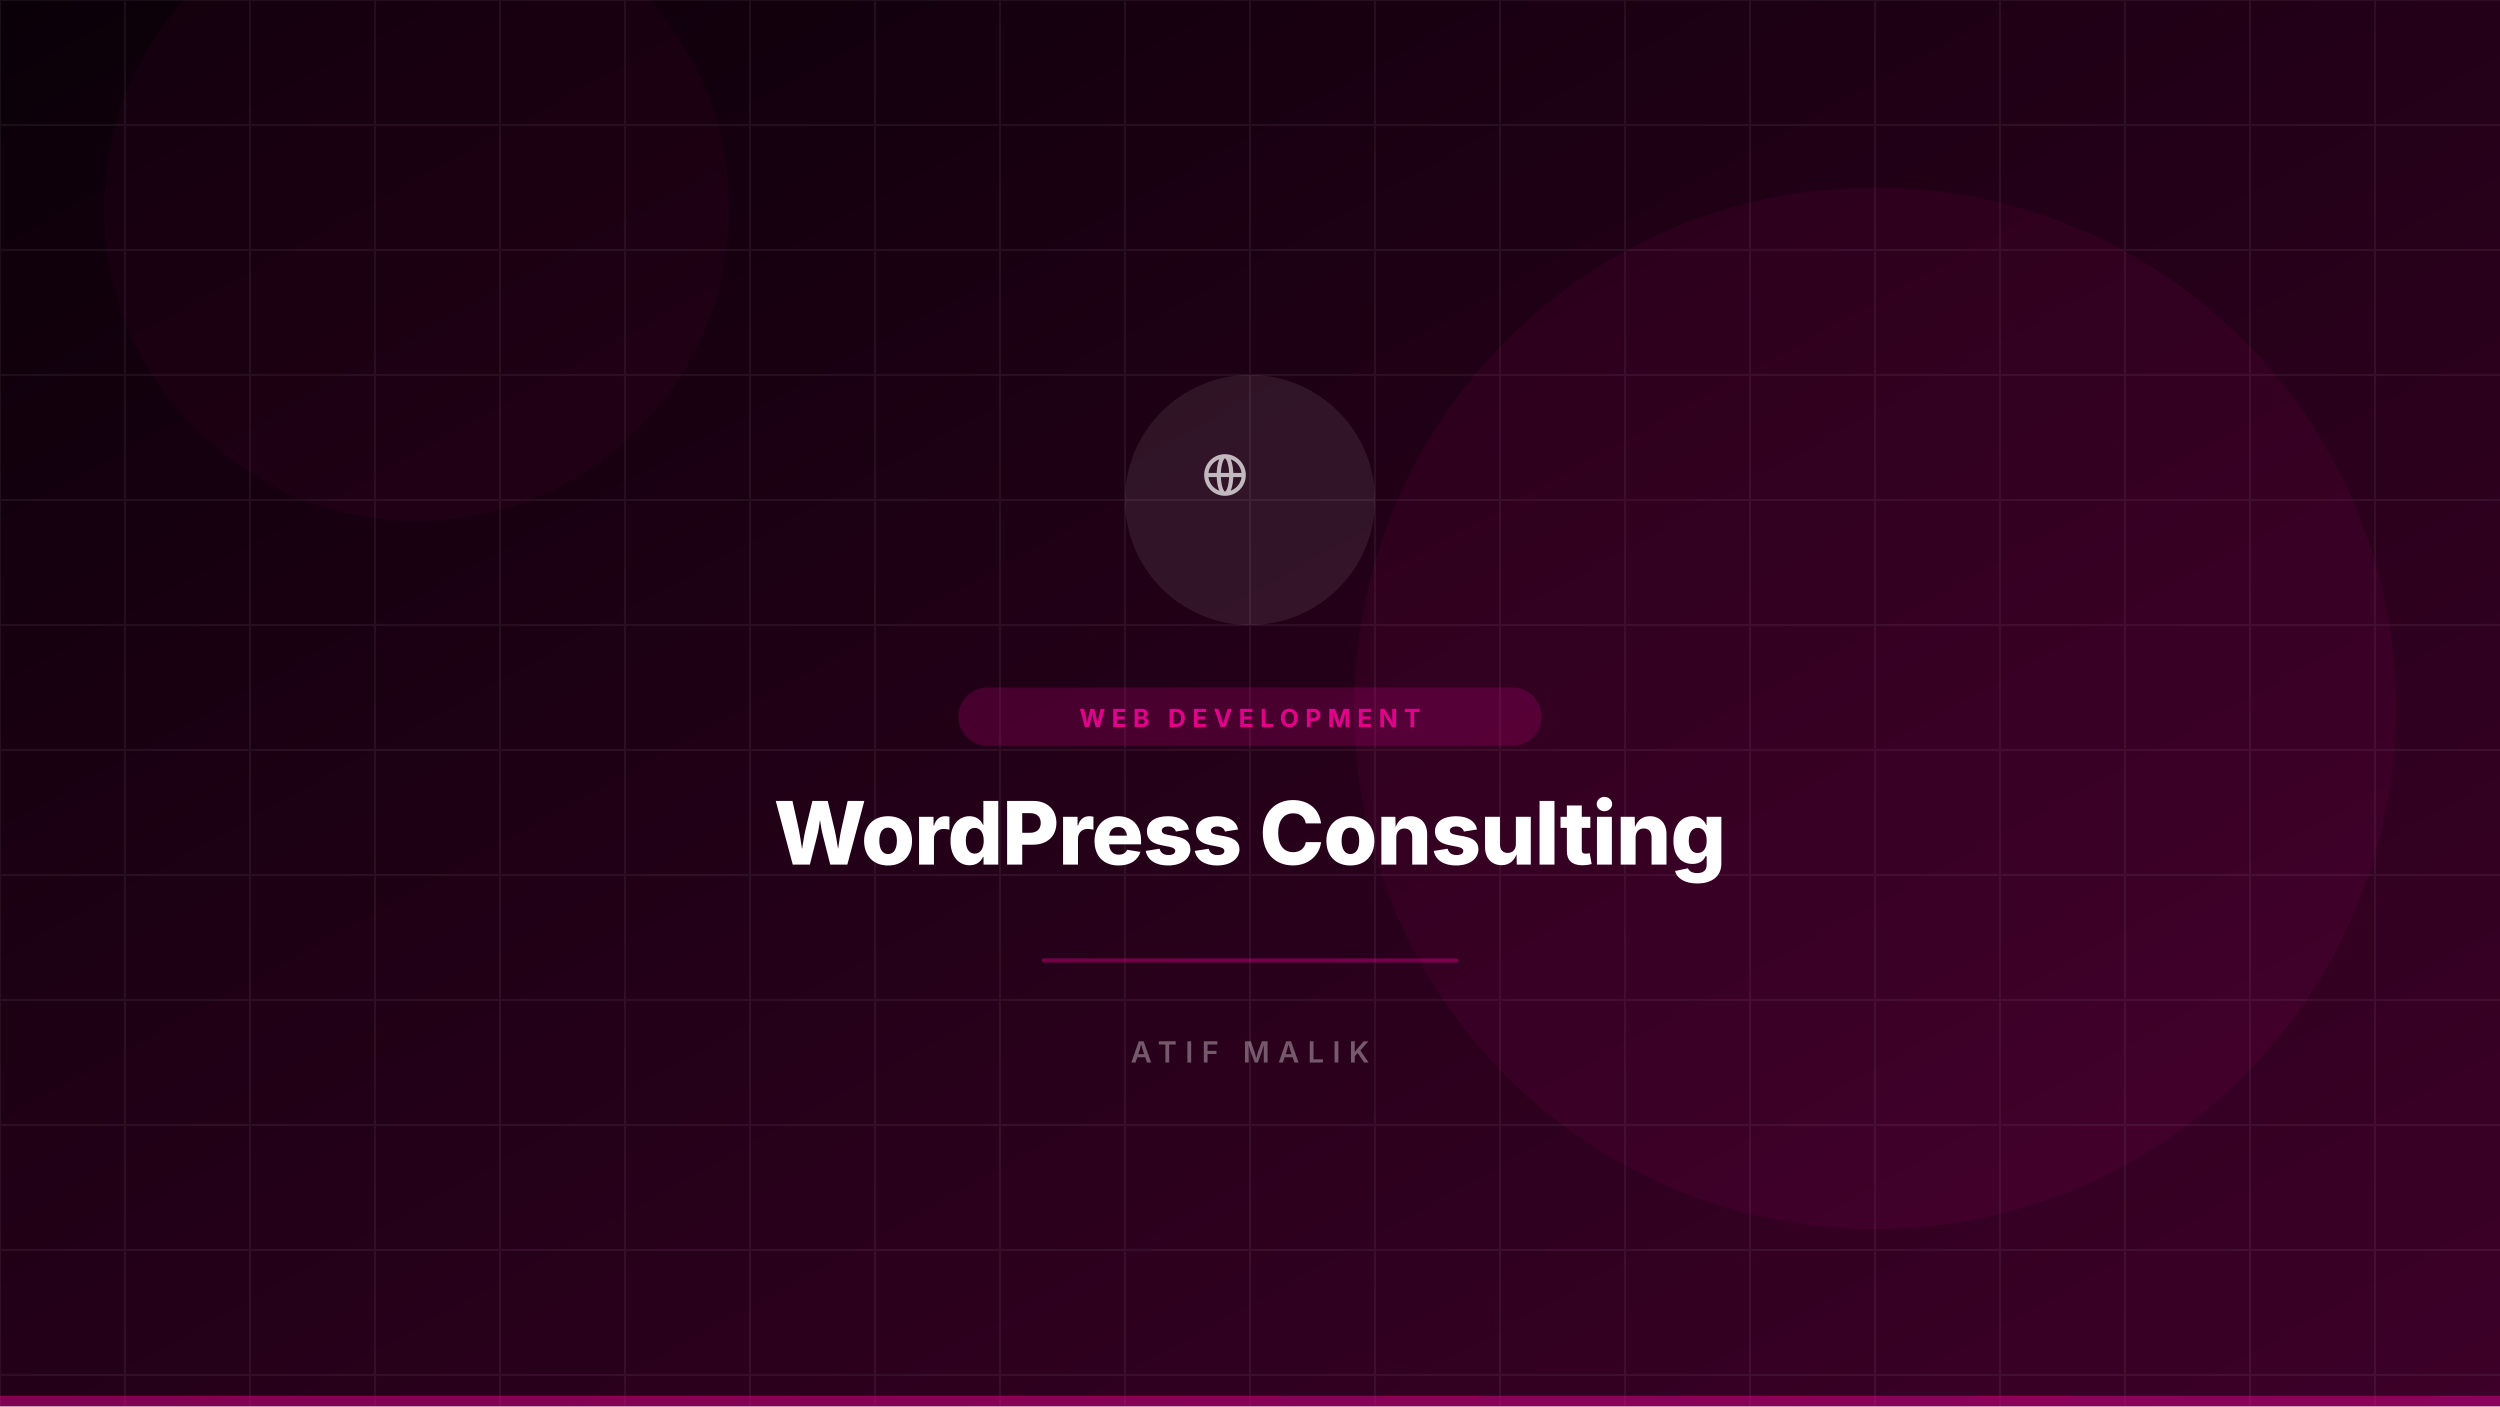
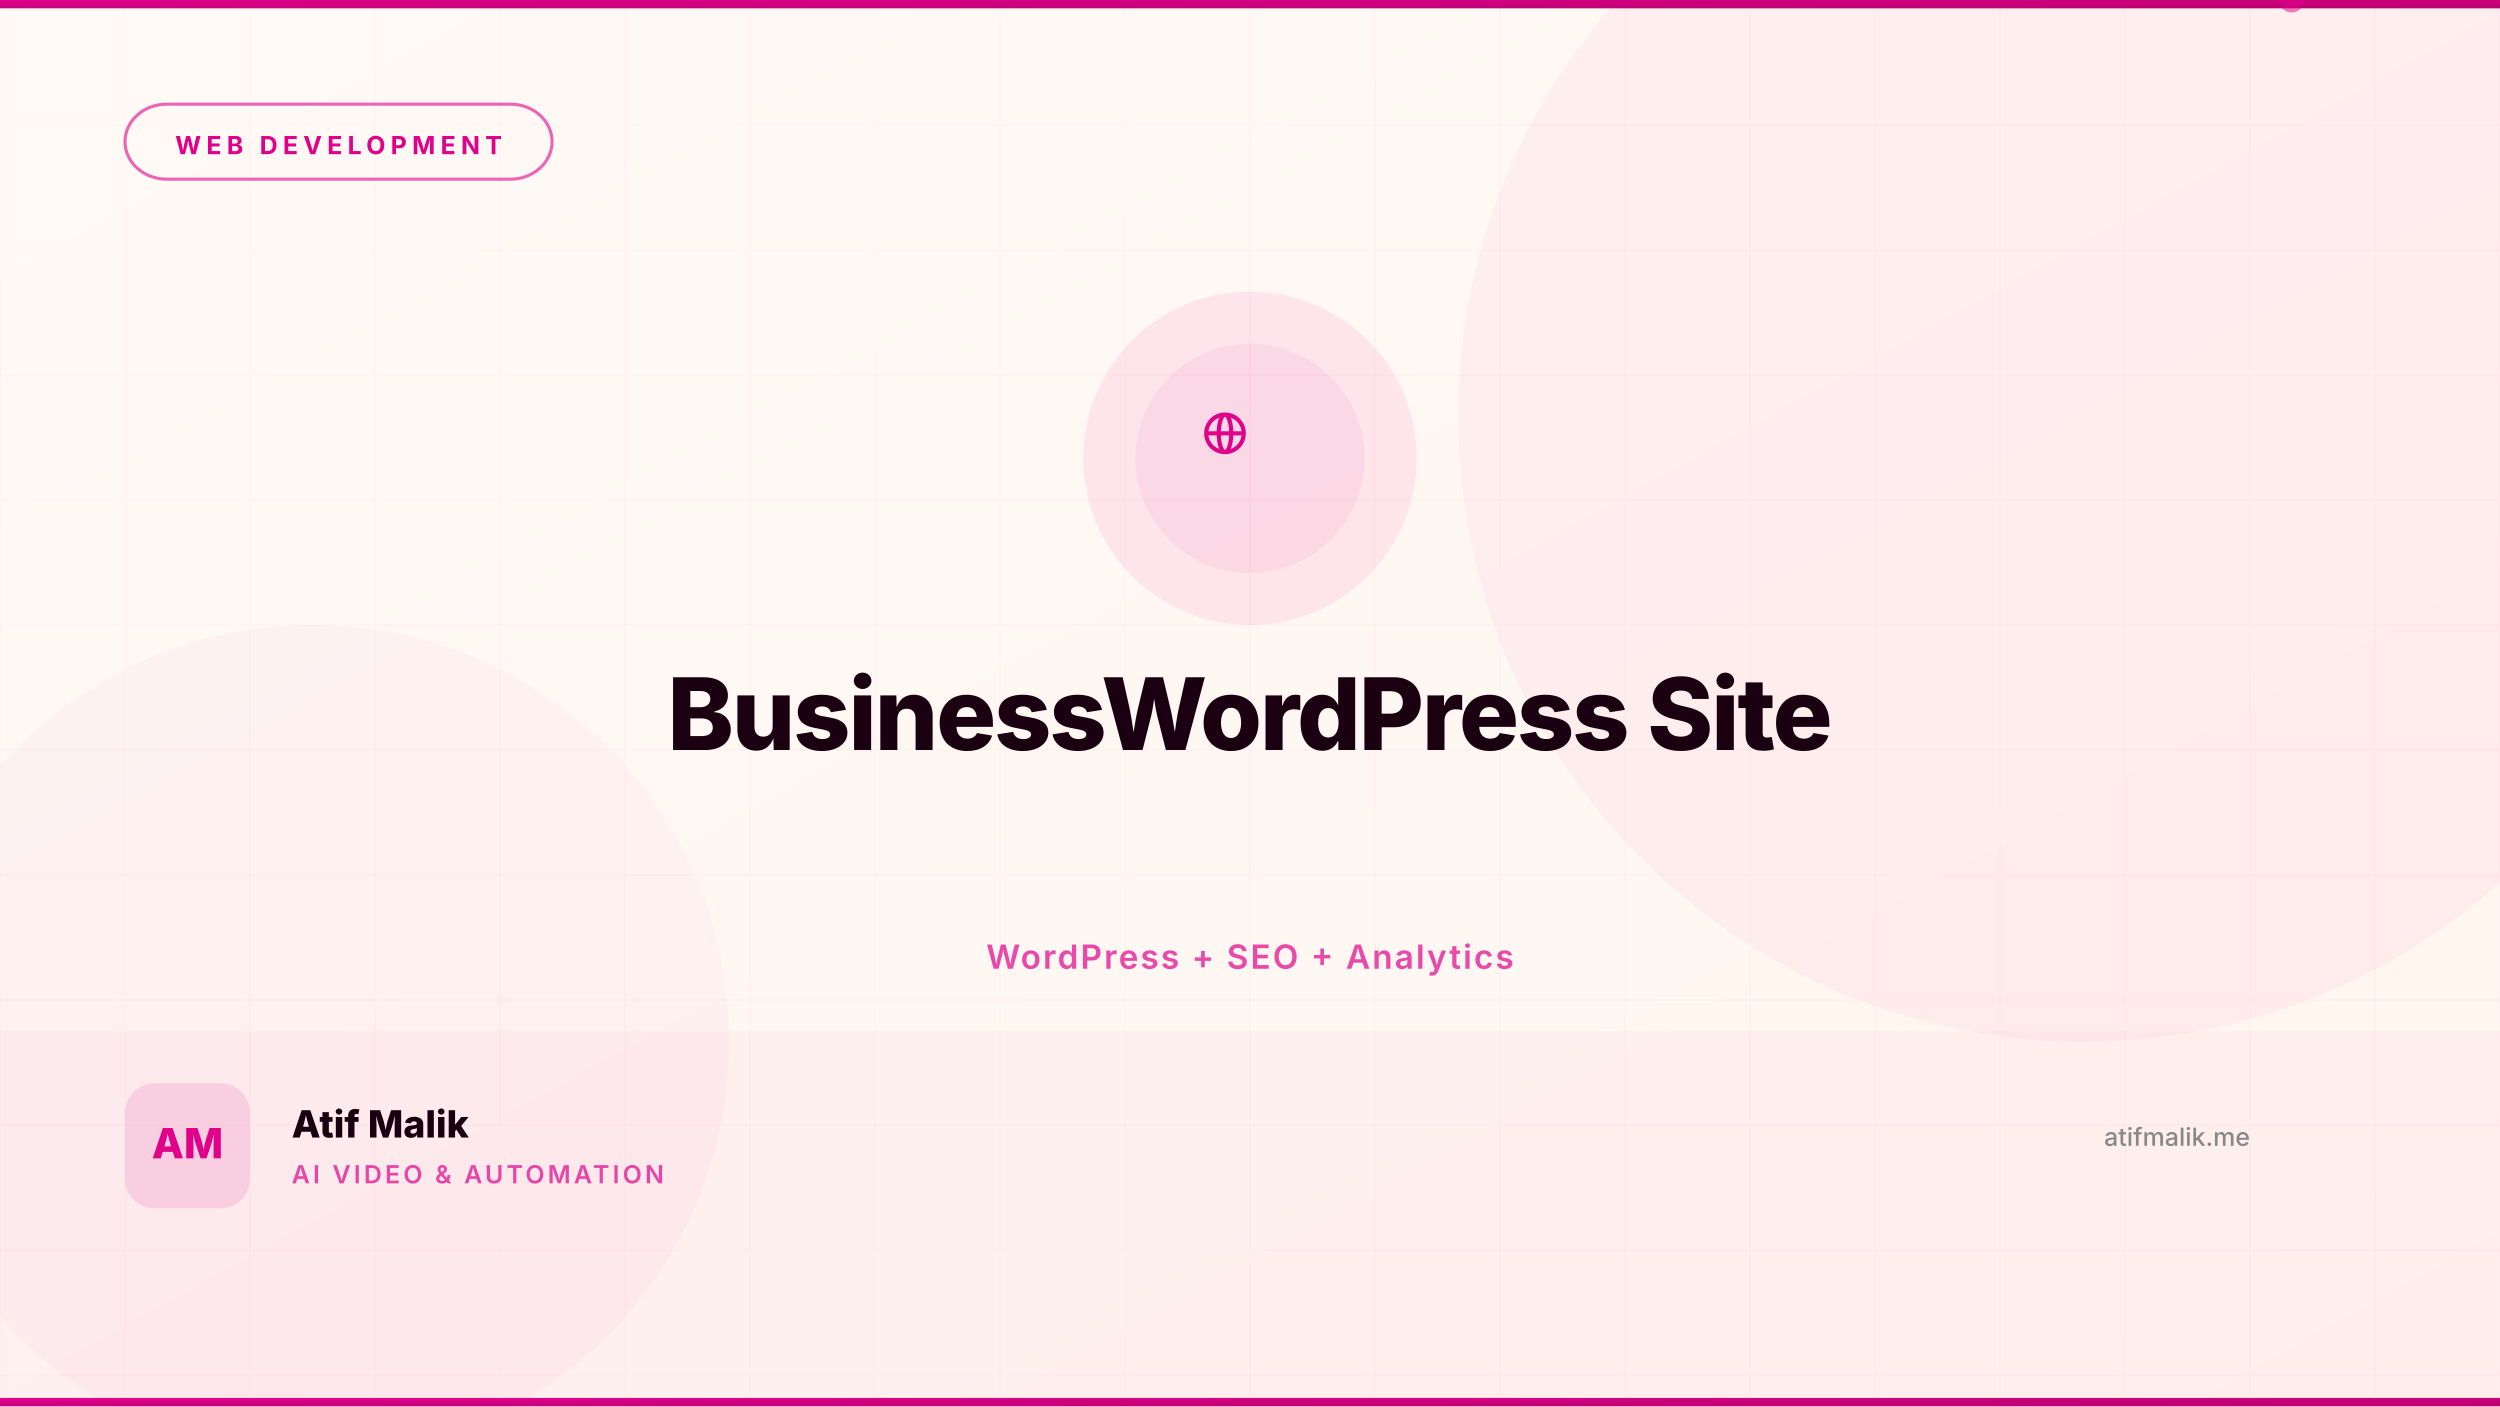
<svg xmlns="http://www.w3.org/2000/svg" width="1200" height="675" viewBox="0 0 1200 675">
  <defs>
    <linearGradient id="bg" x1="0%" y1="0%" x2="100%" y2="100%">
-       <stop offset="0%" style="stop-color:#0A0008" />
-       <stop offset="100%" style="stop-color:#3D0028" />
+       <stop offset="0%" style="stop-color:#FFFAF6" />
+       <stop offset="100%" style="stop-color:#FFF5EE" />
    </linearGradient>
-     <linearGradient id="accent" x1="0%" y1="0%" x2="100%" y2="0%">
-       <stop offset="0%" style="stop-color:#E0008A;stop-opacity:0.3" />
-       <stop offset="100%" style="stop-color:#E0008A;stop-opacity:0" />
+     <linearGradient id="pinkGrad" x1="0%" y1="0%" x2="100%" y2="100%">
+       <stop offset="0%" style="stop-color:#E0008A" />
+       <stop offset="100%" style="stop-color:#B8006F" />
    </linearGradient>
+     <clipPath id="avatarClip">
+       <rect x="60" y="510" width="70" height="70" rx="16" />
+     </clipPath>
  </defs>
  <rect width="1200" height="675" fill="url(#bg)" />
-   <g opacity="0.06" stroke="white" stroke-width="1">
+   <g opacity="0.04" stroke="#E0008A" stroke-width="0.5">
    <line x1="0" y1="0" x2="0" y2="675" />
    <line x1="60" y1="0" x2="60" y2="675" />
    <line x1="120" y1="0" x2="120" y2="675" />
    <line x1="180" y1="0" x2="180" y2="675" />
    <line x1="240" y1="0" x2="240" y2="675" />
    <line x1="300" y1="0" x2="300" y2="675" />
    <line x1="360" y1="0" x2="360" y2="675" />
    <line x1="420" y1="0" x2="420" y2="675" />
    <line x1="480" y1="0" x2="480" y2="675" />
    <line x1="540" y1="0" x2="540" y2="675" />
    <line x1="600" y1="0" x2="600" y2="675" />
    <line x1="660" y1="0" x2="660" y2="675" />
    <line x1="720" y1="0" x2="720" y2="675" />
    <line x1="780" y1="0" x2="780" y2="675" />
    <line x1="840" y1="0" x2="840" y2="675" />
    <line x1="900" y1="0" x2="900" y2="675" />
    <line x1="960" y1="0" x2="960" y2="675" />
    <line x1="1020" y1="0" x2="1020" y2="675" />
    <line x1="1080" y1="0" x2="1080" y2="675" />
    <line x1="1140" y1="0" x2="1140" y2="675" />
+     <line x1="1200" y1="0" x2="1200" y2="675" />
    <line x1="0" y1="0" x2="1200" y2="0" />
    <line x1="0" y1="60" x2="1200" y2="60" />
    <line x1="0" y1="120" x2="1200" y2="120" />
    <line x1="0" y1="180" x2="1200" y2="180" />
    <line x1="0" y1="240" x2="1200" y2="240" />
    <line x1="0" y1="300" x2="1200" y2="300" />
    <line x1="0" y1="360" x2="1200" y2="360" />
    <line x1="0" y1="420" x2="1200" y2="420" />
    <line x1="0" y1="480" x2="1200" y2="480" />
    <line x1="0" y1="540" x2="1200" y2="540" />
    <line x1="0" y1="600" x2="1200" y2="600" />
    <line x1="0" y1="660" x2="1200" y2="660" />
  </g>
-   <circle cx="900" cy="340" r="250" fill="#E0008A" opacity="0.07" />
-   <circle cx="200" cy="100" r="150" fill="#E0008A" opacity="0.04" />
-   <circle cx="600" cy="240" r="60" fill="white" opacity="0.08" />
-   <g transform="translate(576, 216)" fill="none" stroke="white" stroke-width="2" stroke-linecap="round" stroke-linejoin="round" opacity="0.7">
+   <circle cx="1000" cy="200" r="300" fill="#E0008A" opacity="0.04" />
+   <circle cx="150" cy="500" r="200" fill="#E0008A" opacity="0.03" />
+   <rect x="0" y="0" width="1200" height="4" fill="url(#pinkGrad)" />
+   <rect x="60" y="50" rx="20" ry="20" width="205" height="36" fill="none" stroke="#E0008A" stroke-width="1.5" opacity="0.6" />
+   <text x="162.5" y="74" text-anchor="middle" fill="#E0008A" font-family="system-ui, -apple-system, sans-serif" font-size="12" font-weight="700" letter-spacing="2.5">WEB DEVELOPMENT</text>
+   <circle cx="600" cy="220" r="80" fill="#E0008A" opacity="0.08" />
+   <circle cx="600" cy="220" r="55" fill="#E0008A" opacity="0.06" />
+   <g transform="translate(576, 196)" fill="none" stroke="#E0008A" stroke-width="2" stroke-linecap="round" stroke-linejoin="round">
    <path d="M21 12a9 9 0 01-9 9m9-9a9 9 0 00-9-9m9 9H3m9 9a9 9 0 01-9-9m9 9c1.657 0 3-4.03 3-9s-1.343-9-3-9m0 18c-1.657 0-3-4.03-3-9s1.343-9 3-9m-9 9a9 9 0 019-9" />
  </g>
-   <rect x="460" y="330" rx="14" ry="14" width="280" height="28" fill="#E0008A" opacity="0.2" />
-   <text x="600" y="349" text-anchor="middle" fill="#E0008A" font-family="system-ui, -apple-system, sans-serif" font-size="12" font-weight="700" letter-spacing="3" text-transform="uppercase">WEB DEVELOPMENT</text>
-   <text x="600" y="415" text-anchor="middle" fill="white" font-family="system-ui, -apple-system, sans-serif" font-size="42" font-weight="800" letter-spacing="-0.5">WordPress Consulting</text>
-   <rect x="500" y="460" width="200" height="2" rx="1" fill="#E0008A" opacity="0.4" />
-   <text x="600" y="510" text-anchor="middle" fill="white" opacity="0.35" font-family="system-ui, -apple-system, sans-serif" font-size="14" font-weight="600" letter-spacing="4">ATIF MALIK</text>
-   <rect x="0" y="670" width="1200" height="5" fill="#E0008A" opacity="0.5" />
+   <text x="600" y="360" text-anchor="middle" fill="#1A0010" font-family="system-ui, -apple-system, sans-serif" font-size="48" font-weight="800" letter-spacing="-1">Business
+ WordPress Site</text>
+   <text x="600" y="415" text-anchor="middle" fill="#1A0010" font-family="system-ui, -apple-system, sans-serif" font-size="48" font-weight="800" letter-spacing="-1" />
+   <text x="600" y="465" text-anchor="middle" fill="#E0008A" font-family="system-ui, -apple-system, sans-serif" font-size="16" font-weight="600" letter-spacing="1" opacity="0.7">WordPress + SEO + Analytics</text>
+   <rect x="0" y="495" width="1200" height="180" fill="#E0008A" opacity="0.03" />
+   <rect x="60" y="520" width="60" height="60" rx="14" fill="#E0008A" opacity="0.12" />
+   <text x="90" y="556" text-anchor="middle" fill="#E0008A" font-family="system-ui, -apple-system, sans-serif" font-size="20" font-weight="800">AM</text>
+   <text x="140" y="546" fill="#1A0010" font-family="system-ui, -apple-system, sans-serif" font-size="18" font-weight="800">Atif Malik</text>
+   <text x="140" y="568" fill="#E0008A" font-family="system-ui, -apple-system, sans-serif" font-size="12" font-weight="600" letter-spacing="1.5" opacity="0.7">AI VIDEO &amp; AUTOMATION</text>
+   <circle cx="1100" y="545" r="6" fill="#E0008A" opacity="0.5" />
+   <text x="1080" y="550" text-anchor="end" fill="#888" font-family="system-ui, -apple-system, sans-serif" font-size="12" font-weight="500">atifmalik.me</text>
+   <rect x="0" y="671" width="1200" height="4" fill="url(#pinkGrad)" />
</svg>
